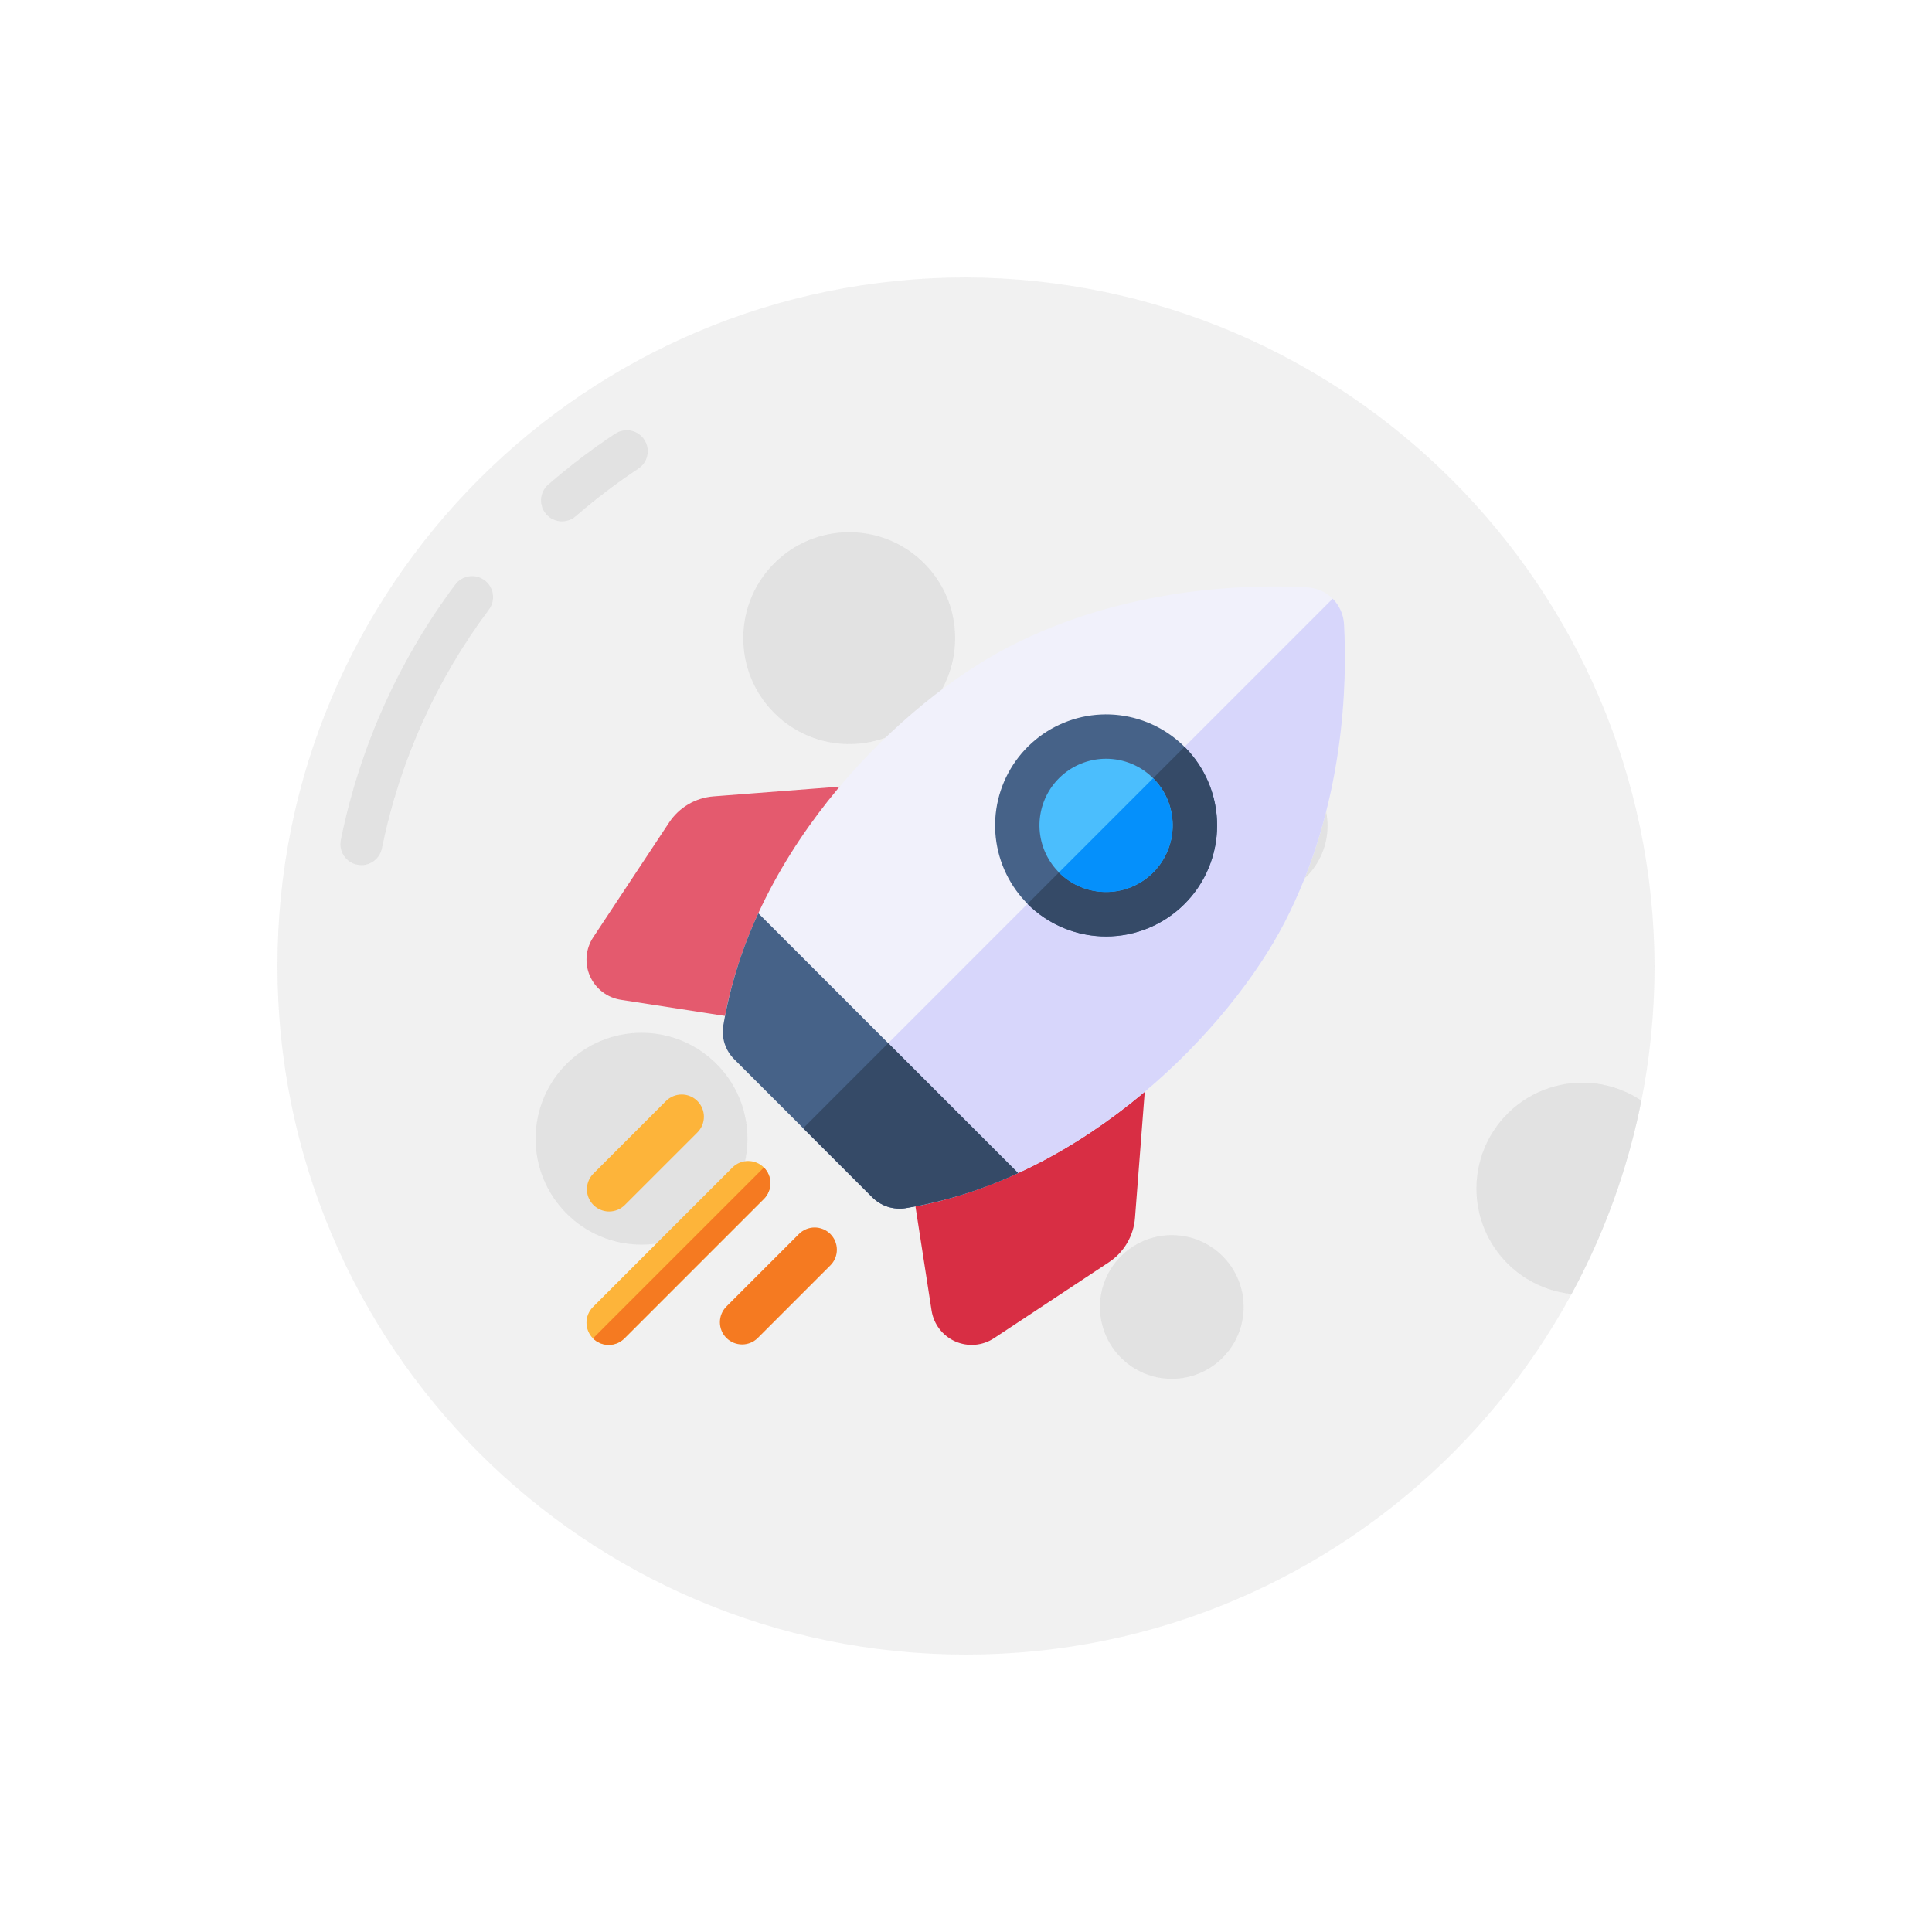
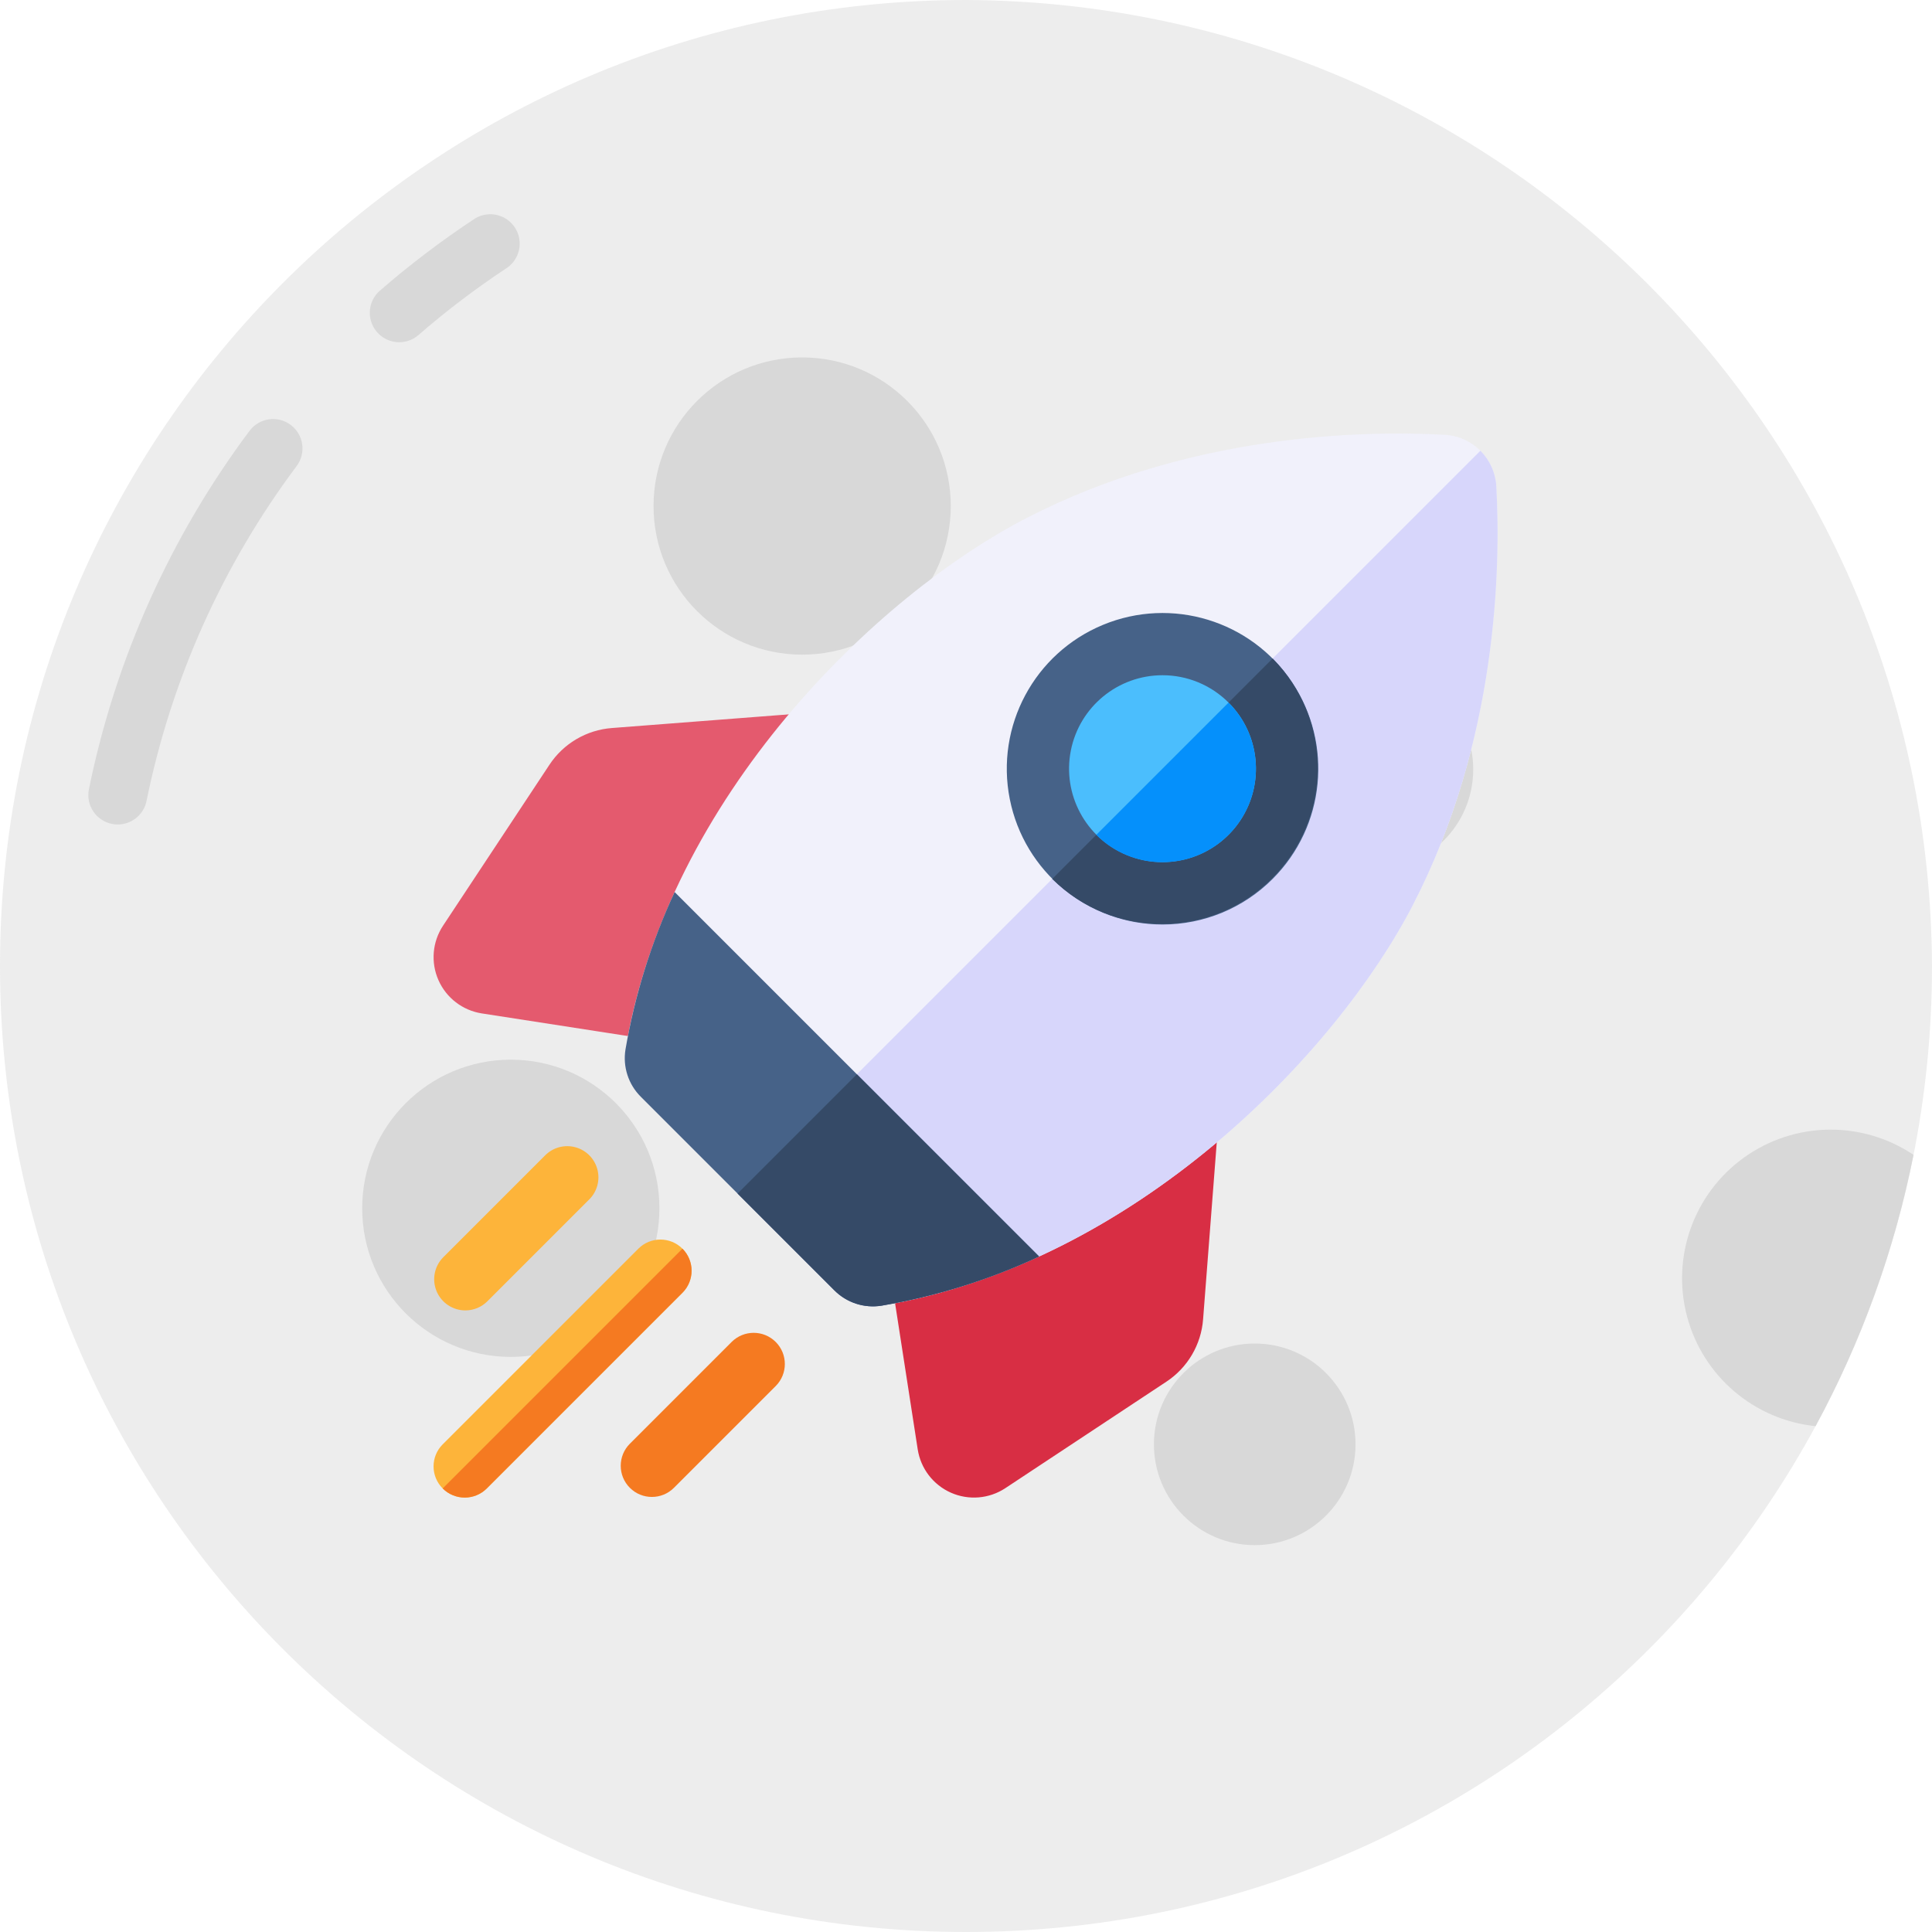
- <svg xmlns="http://www.w3.org/2000/svg" width="1000" height="1000" viewBox="0 0 1000 1000" fill="none">
-   <g opacity="0.78">
-     <path opacity="0.78" d="M856.401 500.001C856.401 696.835 696.836 856.401 500.001 856.401C303.166 856.401 143.601 696.834 143.601 500.001C143.601 303.168 303.167 143.601 500.001 143.601C696.494 144.423 855.579 303.508 856.401 500.001Z" fill="#E8E8E8" />
+ <svg xmlns="http://www.w3.org/2000/svg" width="1000" height="1000" viewBox="0 0 1000 1000">
+   <defs>
+     <clipPath id="b">
+       <rect width="1000" height="1000" />
+     </clipPath>
+   </defs>
+   <g id="a" clip-path="url(#b)">
    <g opacity="0.78">
-       <path opacity="0.78" d="M187.057 447.793C186.334 447.794 185.614 447.722 184.906 447.576C183.509 447.296 182.181 446.743 180.997 445.949C179.814 445.155 178.798 444.136 178.009 442.95C177.22 441.763 176.672 440.433 176.397 439.035C176.122 437.637 176.125 436.198 176.406 434.801C186.148 386.877 206.39 341.708 235.676 302.543C237.402 300.241 239.972 298.719 242.821 298.312C244.231 298.111 245.667 298.189 247.048 298.542C248.428 298.896 249.725 299.518 250.864 300.373C252.004 301.227 252.965 302.298 253.691 303.524C254.416 304.75 254.894 306.107 255.095 307.517C255.297 308.928 255.219 310.364 254.865 311.744C254.512 313.124 253.89 314.421 253.035 315.561C225.676 352.144 206.768 394.337 197.669 439.103C197.17 441.551 195.842 443.753 193.909 445.336C191.976 446.919 189.556 447.787 187.057 447.793V447.793Z" fill="#CDCDCD" />
-       <path opacity="0.78" d="M290.89 269.859C288.681 269.859 286.524 269.185 284.708 267.926C282.893 266.667 281.505 264.883 280.73 262.814C279.956 260.745 279.832 258.489 280.375 256.347C280.918 254.205 282.101 252.281 283.768 250.83C294.738 241.301 306.32 232.502 318.441 224.488C319.629 223.703 320.961 223.16 322.359 222.889C323.758 222.618 325.196 222.626 326.591 222.911C327.987 223.196 329.313 223.754 330.493 224.551C331.673 225.349 332.684 226.371 333.469 227.56C334.255 228.748 334.798 230.079 335.068 231.478C335.339 232.876 335.331 234.314 335.046 235.71C334.761 237.105 334.204 238.431 333.406 239.611C332.609 240.791 331.586 241.803 330.398 242.588C319.073 250.078 308.249 258.302 297.998 267.206C296.027 268.921 293.502 269.863 290.89 269.859V269.859Z" fill="#CDCDCD" />
-       <path opacity="0.78" d="M439.549 385.129C469.831 385.129 494.379 360.581 494.379 330.299C494.379 300.017 469.831 275.469 439.549 275.469C409.267 275.469 384.719 300.017 384.719 330.299C384.719 360.581 409.267 385.129 439.549 385.129Z" fill="#CDCDCD" />
-       <path opacity="0.78" d="M849.581 569.669C842.634 604.662 830.452 638.408 813.445 669.769C805.156 668.921 797.17 666.195 790.092 661.799C783.015 657.403 777.032 651.452 772.597 644.398C768.163 637.345 765.395 629.373 764.502 621.089C763.609 612.805 764.615 604.427 767.444 596.59C770.273 588.753 774.851 581.664 780.829 575.861C786.808 570.058 794.03 565.693 801.947 563.098C809.864 560.503 818.269 559.746 826.523 560.884C834.776 562.023 842.662 565.027 849.581 569.669V569.669Z" fill="#CDCDCD" />
-       <path opacity="0.78" d="M332.059 644.222C362.341 644.222 386.889 619.674 386.889 589.392C386.889 559.11 362.341 534.562 332.059 534.562C301.777 534.562 277.229 559.11 277.229 589.392C277.229 619.674 301.777 644.222 332.059 644.222Z" fill="#CDCDCD" />
-       <path opacity="0.78" d="M606.523 713.666C627.062 713.666 643.712 697.016 643.712 676.477C643.712 655.938 627.062 639.288 606.523 639.288C585.984 639.288 569.334 655.938 569.334 676.477C569.334 697.016 585.984 713.666 606.523 713.666Z" fill="#CDCDCD" />
-       <path opacity="0.78" d="M649.948 464.62C670.487 464.62 687.137 447.97 687.137 427.431C687.137 406.892 670.487 390.242 649.948 390.242C629.409 390.242 612.759 406.892 612.759 427.431C612.759 447.97 629.409 464.62 649.948 464.62Z" fill="#CDCDCD" />
-       <path opacity="0.78" d="M618.877 356.679C629.147 356.679 637.472 348.354 637.472 338.084C637.472 327.814 629.147 319.489 618.877 319.489C608.607 319.489 600.282 327.814 600.282 338.084C600.282 348.354 608.607 356.679 618.877 356.679Z" fill="#CDCDCD" />
+       <path d="M1000,500c0,276.142-223.858,500-500,500S0,776.142,0,500,223.858,0,500,0c275.663,1.153,498.847,224.337,500,500Z" transform="translate(0)" fill="#e8e8e8" />
+       <g transform="translate(45.724 110.955)">
+         <path d="M15.241,209.862a14.857,14.857,0,0,1-3.017-.3A15.217,15.217,0,0,1,.3,191.636,464.286,464.286,0,0,1,83.45,6.088,15.217,15.217,0,0,1,107.8,24.349,433.6,433.6,0,0,0,30.128,197.67,15.235,15.235,0,0,1,15.241,209.862Z" transform="translate(0 105.94)" fill="#cdcdcd" />
+         <path d="M15.218,66.175a15.217,15.217,0,0,1-9.991-26.7A466.483,466.483,0,0,1,53.871,2.523,15.217,15.217,0,1,1,70.645,27.916,436.654,436.654,0,0,0,25.192,62.453,15.148,15.148,0,0,1,15.218,66.175Z" transform="translate(145.692)" fill="#cdcdcd" />
+         <circle cx="76.922" cy="76.922" r="76.922" transform="translate(292.546 74.045)" fill="#cdcdcd" />
+         <path d="M119.8,13.043a498.053,498.053,0,0,1-50.7,140.435A76.939,76.939,0,1,1,119.8,13.043Z" transform="translate(824.908 473.74)" fill="#cdcdcd" />
+         <circle cx="76.922" cy="76.922" r="76.922" transform="translate(141.746 437.532)" fill="#cdcdcd" />
+         <circle cx="52.174" cy="52.174" r="52.174" transform="translate(551.545 584.453)" fill="#cdcdcd" />
+         <circle cx="52.174" cy="52.174" r="52.174" transform="translate(612.467 235.062)" fill="#cdcdcd" />
+         <circle cx="26.087" cy="26.087" r="26.087" transform="translate(594.963 135.801)" fill="#cdcdcd" />
+       </g>
+     </g>
+     <g transform="translate(224.407 224.408)">
+       <path d="M238.577,140.08a16.15,16.15,0,0,0-15.085-7.8L92.376,142.411A42.579,42.579,0,0,0,59.933,161.5L4.908,244.726a29.491,29.491,0,0,0,20.087,45.409L131.311,306.6a16.121,16.121,0,0,0,16.065-7.254l90.953-142.289A16.138,16.138,0,0,0,238.577,140.08Z" transform="translate(0 10.003)" fill="#e45a6e" />
+       <path d="M384.2,290.366a16.136,16.136,0,0,0-16.979.247L224.932,381.567a16.138,16.138,0,0,0-7.255,16.065l16.466,106.317a29.471,29.471,0,0,0,45.41,20.088l83.226-55.026a42.567,42.567,0,0,0,19.09-32.444L392,305.452a16.134,16.134,0,0,0-7.8-15.086Z" transform="translate(16.451 21.791)" fill="#d82e44" />
+       <path d="M200.5,443.464a28.145,28.145,0,0,0,24.5,7.927C356.352,429.429,460.29,320.677,499.86,244.174,543.8,159.226,545.426,69.458,543.13,27.357A28.281,28.281,0,0,0,516.416.643c-42.1-2.3-131.869-.668-216.817,43.271C223.1,83.484,114.345,187.422,92.383,318.771a28.148,28.148,0,0,0,7.928,24.5Z" transform="translate(6.959 0)" fill="#f1f1fb" />
+       <path d="M530.781,8.261,146.3,392.744l50.095,50.095a28.148,28.148,0,0,0,24.5,7.928C352.245,428.8,456.183,320.052,495.753,243.55c43.939-84.948,45.566-174.717,43.27-216.817a28.235,28.235,0,0,0-8.242-18.472Z" transform="translate(11.066 0.625)" fill="#d7d6fb" />
+       <path d="M356.4,247.579a80.609,80.609,0,1,1,57.044-23.591A80.407,80.407,0,0,1,356.4,247.579ZM310.768,121.308h.011Z" transform="translate(20.857 6.529)" fill="#466288" />
+       <path d="M92.383,302.083a28.148,28.148,0,0,0,7.927,24.5L200.5,426.776A28.148,28.148,0,0,0,225,434.7a322.519,322.519,0,0,0,81.466-25.441L117.824,220.618a322.514,322.514,0,0,0-25.441,81.465Z" transform="translate(6.959 16.689)" fill="#466288" />
+       <path d="M16.439,427.912a16.083,16.083,0,0,0,11.408-4.726l52.677-52.677A16.135,16.135,0,1,0,57.707,347.69L5.03,400.368a16.135,16.135,0,0,0,11.408,27.544Z" transform="translate(0.023 25.943)" fill="#fdb43a" />
+       <path d="M128.823,392.572a16.136,16.136,0,0,0-22.818,0L4.729,493.848a16.134,16.134,0,1,0,22.818,22.817L128.823,415.389A16.133,16.133,0,0,0,128.823,392.572Z" transform="translate(0 29.338)" fill="#fdb43a" />
+       <path d="M170.286,437.453a16.136,16.136,0,0,0-22.818,0L94.792,490.13a16.134,16.134,0,1,0,22.817,22.818l52.677-52.677A16.133,16.133,0,0,0,170.286,437.453Z" transform="translate(6.813 32.733)" fill="#f57a21" />
+       <path d="M4.4,516.334a16.134,16.134,0,0,0,22.818,0L128.491,415.057a16.134,16.134,0,0,0,0-22.818Z" transform="translate(0.332 29.671)" fill="#f57a21" />
+       <path d="M146.3,370.048l50.095,50.095a28.148,28.148,0,0,0,24.5,7.928,322.523,322.523,0,0,0,81.466-25.441L208.04,308.307Z" transform="translate(11.066 23.322)" fill="#354a67" />
+       <path d="M297.7,222.329A80.673,80.673,0,0,0,411.786,108.24Z" transform="translate(22.519 8.188)" fill="#354a67" />
+       <path d="M354.134,116.295a48.363,48.363,0,1,0,34.228,14.153,48.25,48.25,0,0,0-34.228-14.153Z" transform="translate(23.126 8.797)" fill="#4bbefd" />
+       <path d="M387.364,129.454l-68.453,68.453a48.4,48.4,0,0,0,68.453-68.453Z" transform="translate(24.123 9.793)" fill="#0590fb" />
    </g>
  </g>
-   <path d="M473.615 410.538C472.516 408.705 470.927 407.214 469.028 406.232C467.129 405.25 464.995 404.817 462.863 404.98L369.404 412.199C364.764 412.543 360.265 413.95 356.255 416.31C352.245 418.671 348.831 421.921 346.278 425.811L307.058 485.129C305.114 488.069 303.941 491.45 303.645 494.962C303.35 498.474 303.942 502.004 305.368 505.227C306.794 508.45 309.007 511.263 311.804 513.407C314.602 515.551 317.893 516.958 321.376 517.497L397.158 529.235C399.363 529.578 401.619 529.271 403.653 528.353C405.686 527.435 407.408 525.945 408.609 524.064L473.44 422.64C474.591 420.838 475.218 418.752 475.248 416.614C475.279 414.476 474.714 412.372 473.615 410.538Z" fill="#E45A6E" />
-   <path d="M589.141 526.064C587.307 524.966 585.203 524.401 583.066 524.432C580.929 524.463 578.842 525.089 577.041 526.24L475.615 591.072C473.735 592.273 472.245 593.995 471.327 596.029C470.409 598.062 470.102 600.318 470.443 602.523L482.18 678.305C482.716 681.79 484.12 685.084 486.264 687.884C488.407 690.683 491.221 692.898 494.445 694.325C497.67 695.751 501.201 696.343 504.715 696.045C508.228 695.748 511.61 694.571 514.549 692.623L573.872 653.401C577.761 650.848 581.011 647.434 583.371 643.424C585.73 639.414 587.136 634.915 587.479 630.275L594.698 536.817C594.863 534.685 594.43 532.55 593.448 530.65C592.466 528.751 590.975 527.162 589.14 526.064H589.141Z" fill="#D82E44" />
-   <path d="M451.435 619.659C453.687 621.923 456.446 623.617 459.484 624.599C462.522 625.582 465.75 625.826 468.901 625.31C562.526 609.655 636.614 532.137 664.819 477.61C696.138 417.059 697.295 353.068 695.661 323.059C695.393 318.096 693.301 313.407 689.786 309.892C686.272 306.378 681.583 304.285 676.62 304.017C646.611 302.381 582.62 303.541 522.073 334.861C467.543 363.066 390.024 437.153 374.373 530.779C373.857 533.93 374.101 537.158 375.084 540.196C376.067 543.234 377.76 545.993 380.024 548.245L451.435 619.659Z" fill="#F1F1FB" />
-   <path d="M689.786 309.893L415.729 583.952L451.437 619.66C453.689 621.924 456.448 623.617 459.486 624.6C462.524 625.583 465.752 625.827 468.903 625.311C562.528 609.656 636.615 532.138 664.821 477.611C696.141 417.06 697.301 353.073 695.664 323.064C695.399 318.1 693.306 313.41 689.789 309.897L689.786 309.893Z" fill="#D7D6FB" />
-   <path d="M572.47 484.687C559.178 484.676 546.301 480.056 536.033 471.616C525.765 463.176 518.741 451.436 516.157 438.398C513.573 425.36 515.59 411.829 521.863 400.11C528.137 388.392 538.279 379.211 550.562 374.132C562.845 369.052 576.509 368.389 589.227 372.254C601.944 376.119 612.929 384.274 620.308 395.329C627.688 406.384 631.006 419.656 629.698 432.883C628.39 446.11 622.537 458.475 613.135 467.871C607.799 473.215 601.459 477.451 594.481 480.337C587.502 483.223 580.022 484.701 572.47 484.687V484.687ZM539.94 394.681H539.948H539.94Z" fill="#466288" />
-   <path d="M374.369 530.779C373.853 533.93 374.097 537.158 375.08 540.196C376.063 543.234 377.756 545.993 380.02 548.245L451.435 619.66C453.687 621.924 456.446 623.617 459.484 624.6C462.522 625.583 465.75 625.827 468.901 625.311C488.975 621.865 508.503 615.767 526.97 607.177L392.503 472.711C383.913 491.178 377.815 510.705 374.369 530.779V530.779Z" fill="#466288" />
-   <path d="M315.287 627.066C316.798 627.068 318.294 626.771 319.689 626.193C321.085 625.615 322.352 624.767 323.419 623.697L360.972 586.151C363.129 583.994 364.34 581.069 364.34 578.019C364.34 574.969 363.129 572.044 360.972 569.887C358.815 567.73 355.89 566.519 352.84 566.519C349.79 566.519 346.865 567.73 344.708 569.887L307.16 607.432C305.551 609.04 304.455 611.089 304.011 613.319C303.567 615.55 303.794 617.863 304.664 619.964C305.534 622.066 307.007 623.862 308.898 625.126C310.789 626.391 313.012 627.066 315.287 627.066V627.066Z" fill="#FDB43A" />
-   <path d="M395.383 604.296C394.315 603.228 393.047 602.381 391.652 601.803C390.257 601.225 388.761 600.927 387.251 600.927C385.741 600.927 384.245 601.225 382.85 601.803C381.455 602.381 380.187 603.228 379.119 604.296L306.929 676.481C305.861 677.549 305.014 678.817 304.436 680.212C303.858 681.607 303.561 683.103 303.561 684.613C303.561 686.123 303.858 687.619 304.436 689.014C305.014 690.409 305.861 691.677 306.929 692.745C307.997 693.813 309.265 694.66 310.66 695.238C312.055 695.816 313.551 696.113 315.061 696.113C316.571 696.113 318.067 695.816 319.462 695.238C320.857 694.66 322.125 693.813 323.193 692.745L395.382 620.555C397.537 618.399 398.748 615.475 398.749 612.426C398.749 609.377 397.538 606.453 395.383 604.296V604.296Z" fill="#FDB43A" />
-   <path d="M429.794 638.711C428.726 637.643 427.458 636.796 426.063 636.218C424.668 635.64 423.172 635.342 421.662 635.342C420.152 635.342 418.656 635.64 417.261 636.218C415.866 636.796 414.598 637.643 413.53 638.711L375.982 676.255C373.825 678.412 372.614 681.337 372.614 684.387C372.614 687.438 373.826 690.363 375.983 692.52C378.139 694.676 381.065 695.888 384.115 695.888C387.165 695.888 390.09 694.676 392.247 692.519L429.795 654.971C431.951 652.814 433.161 649.89 433.161 646.841C433.161 643.792 431.95 640.867 429.794 638.711V638.711Z" fill="#F57A21" />
-   <path d="M306.932 692.75C308 693.818 309.268 694.665 310.663 695.243C312.058 695.821 313.554 696.119 315.064 696.119C316.574 696.119 318.07 695.821 319.465 695.243C320.86 694.665 322.128 693.818 323.196 692.75L395.383 620.556C396.451 619.488 397.298 618.22 397.876 616.825C398.454 615.43 398.752 613.934 398.752 612.424C398.752 610.914 398.454 609.418 397.876 608.023C397.298 606.628 396.451 605.36 395.383 604.292L306.932 692.75Z" fill="#F57A21" />
-   <path d="M415.729 583.952L451.437 619.66C453.689 621.924 456.448 623.617 459.486 624.6C462.524 625.583 465.752 625.827 468.903 625.311C488.976 621.865 508.503 615.766 526.969 607.176L459.736 539.943L415.729 583.952Z" fill="#354A67" />
-   <path d="M531.81 467.871C542.594 478.655 557.22 484.713 572.471 484.712C587.722 484.712 602.348 478.654 613.132 467.869C623.915 457.085 629.973 442.459 629.973 427.208C629.973 411.958 623.914 397.332 613.13 386.548L531.81 467.871Z" fill="#354A67" />
-   <path d="M572.469 392.724C564.494 392.732 556.769 395.504 550.609 400.568C544.449 405.633 540.235 412.676 538.686 420.499C537.136 428.322 538.347 436.439 542.111 443.47C545.876 450.5 551.961 456.008 559.331 459.055C566.7 462.101 574.898 462.499 582.528 460.18C590.158 457.86 596.748 452.967 601.175 446.334C605.602 439.702 607.593 431.739 606.807 423.803C606.022 415.867 602.51 408.449 596.869 402.812C593.667 399.606 589.863 397.064 585.676 395.333C581.488 393.602 577 392.715 572.469 392.724V392.724Z" fill="#4BBEFD" />
-   <path d="M596.862 402.814L548.069 451.607C554.539 458.077 563.315 461.712 572.466 461.712C581.616 461.712 590.392 458.077 596.862 451.607C603.332 445.137 606.967 436.361 606.967 427.21C606.967 418.06 603.332 409.284 596.862 402.814V402.814Z" fill="#0590FB" />
</svg>
